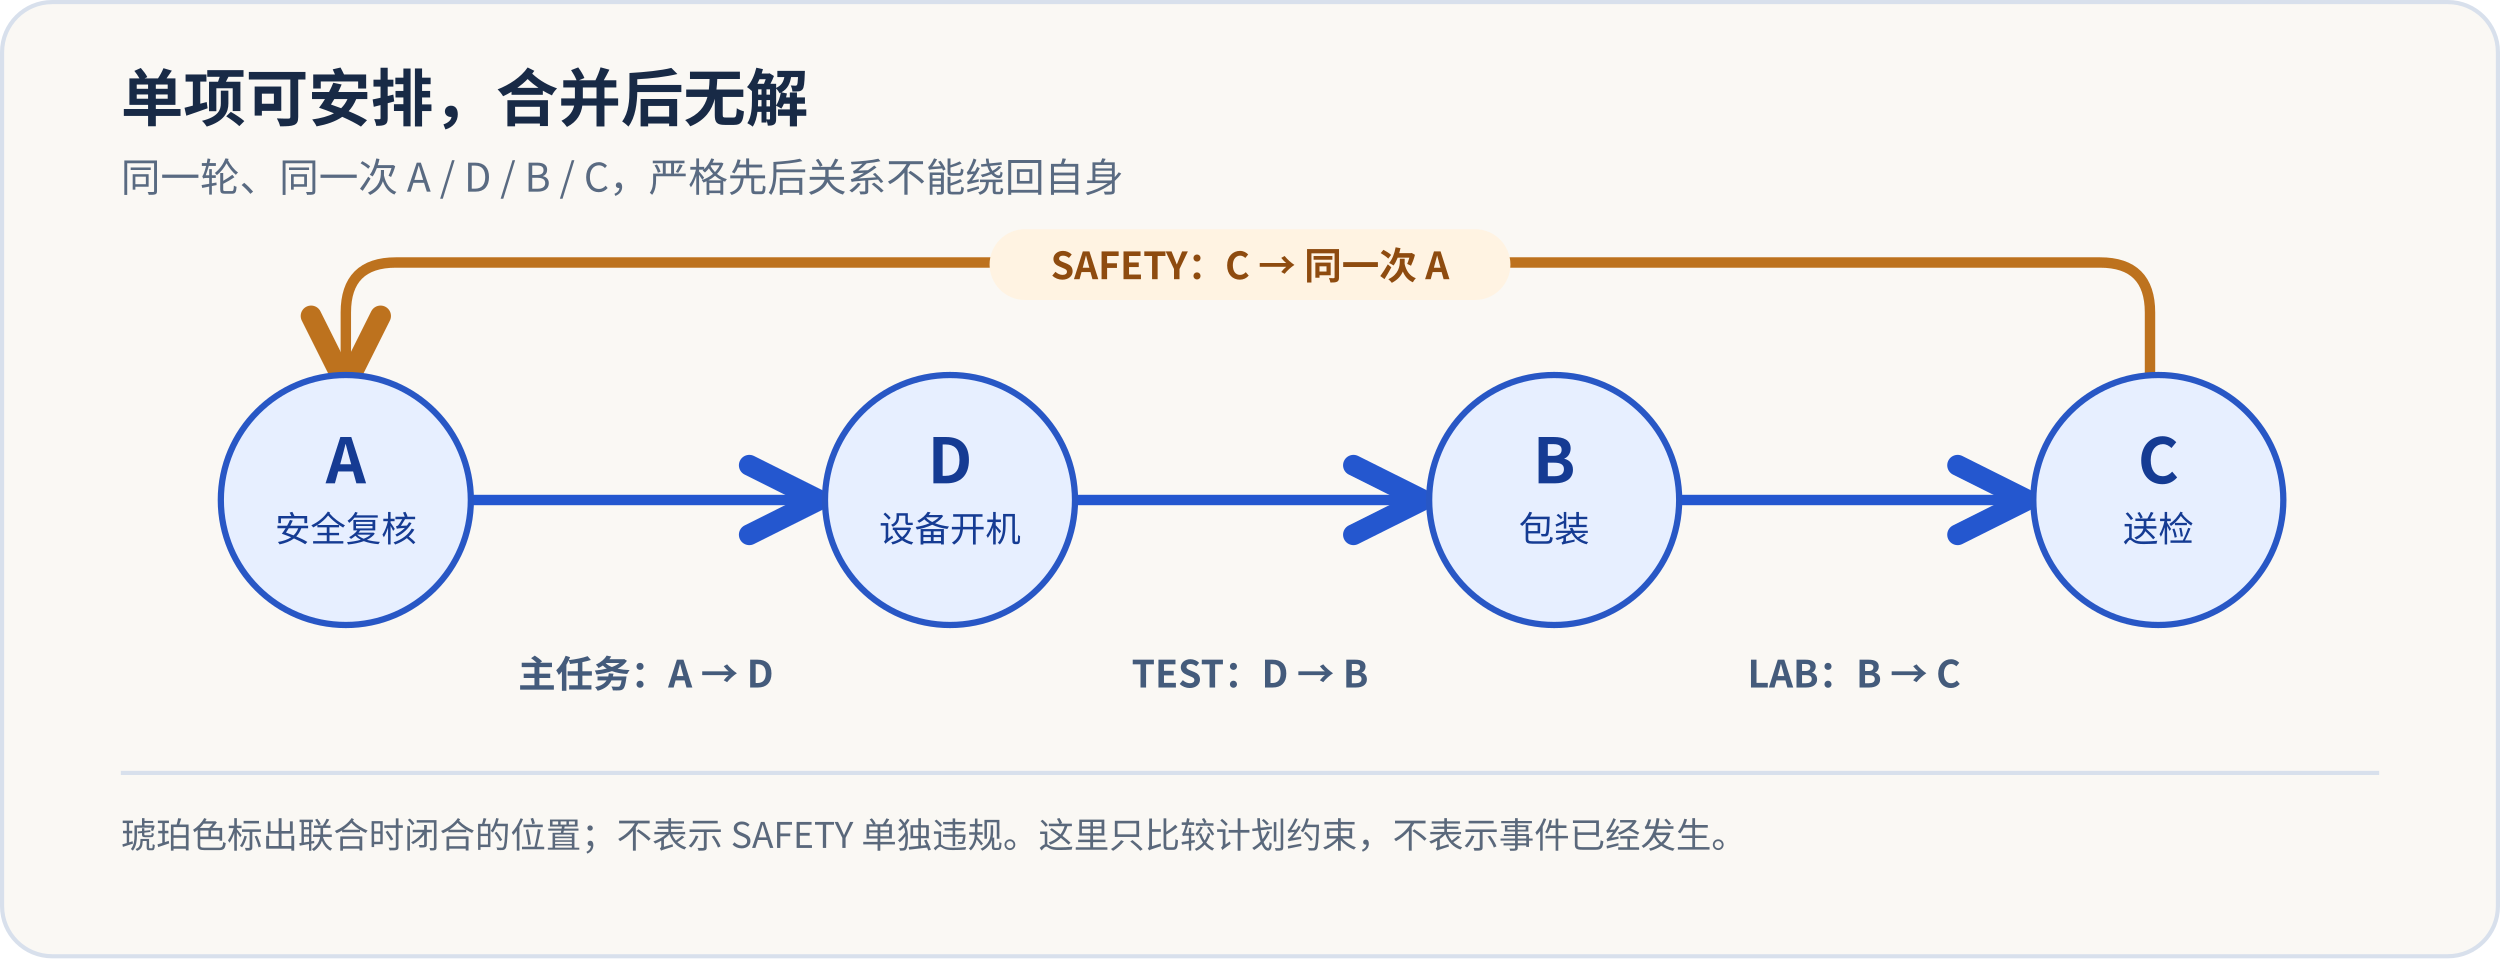
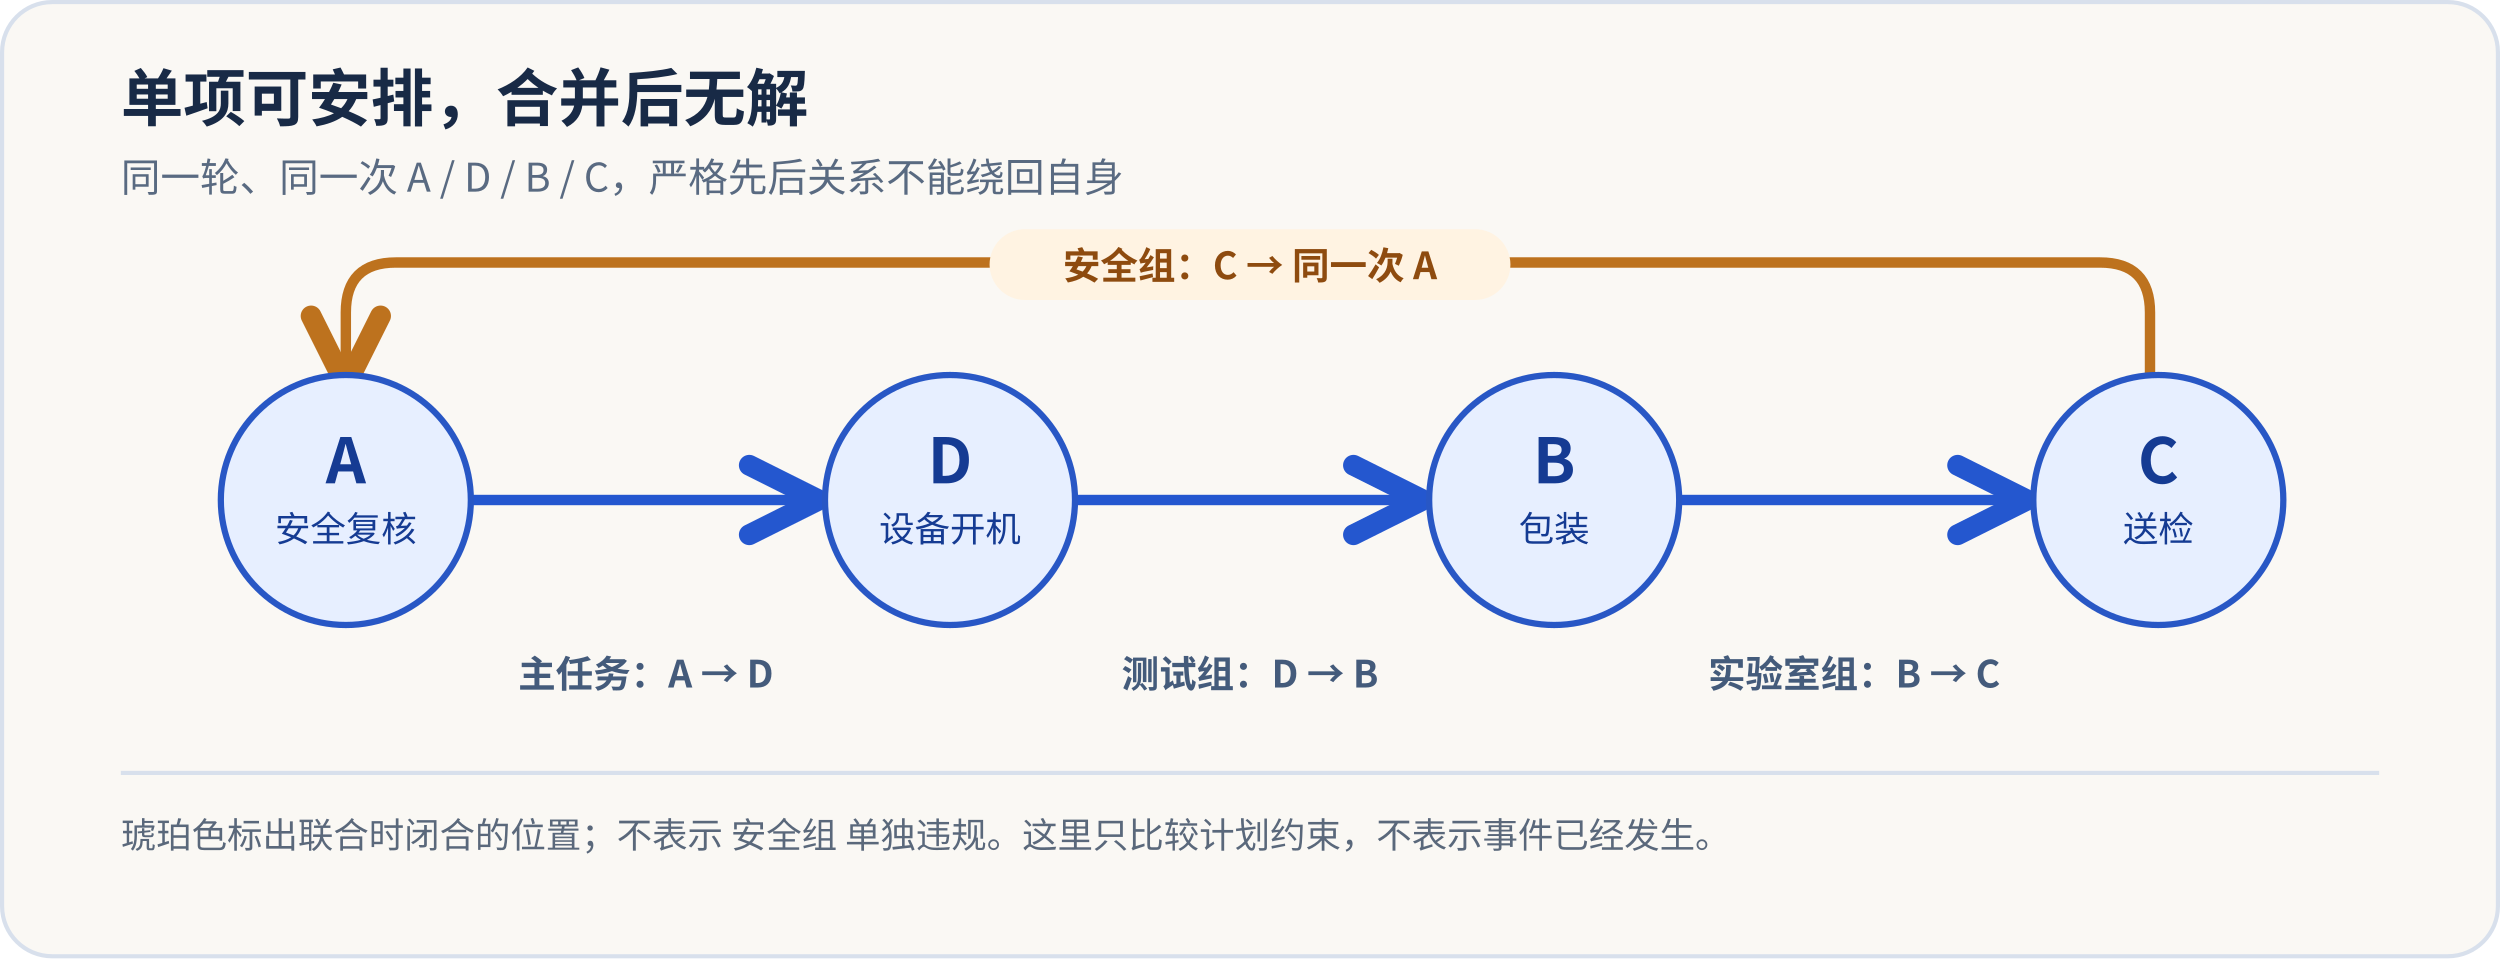
<svg xmlns="http://www.w3.org/2000/svg" width="1200" height="460" viewBox="0 0 1200 460" role="img" aria-labelledby="title desc">
  <defs>
    <marker id="blueArrow" viewBox="0 0 12 12" refX="10" refY="6" markerWidth="10" markerHeight="10" orient="auto">
      <path d="M2 2 10 6 2 10" fill="none" stroke="#2457cf" stroke-width="2.4" stroke-linecap="round" stroke-linejoin="round" />
    </marker>
    <marker id="amberArrow" viewBox="0 0 12 12" refX="10" refY="6" markerWidth="10" markerHeight="10" orient="auto">
      <path d="M2 2 10 6 2 10" fill="none" stroke="#bd721e" stroke-width="2.4" stroke-linecap="round" stroke-linejoin="round" />
    </marker>
  </defs>
  <rect x="1" y="1" width="1198" height="458" rx="24" fill="#faf8f4" stroke="#d8e0ec" stroke-width="2" />
  <text x="58" y="58" fill="#182a46" font-size="30" font-weight="700" font-family="Noto Sans CJK SC, Microsoft YaHei, sans-serif">单项可安排，合并后无解</text>
  <text x="58" y="92" fill="#596a81" font-size="19" font-family="Noto Sans CJK SC, Microsoft YaHei, sans-serif">同一轮、同一次 A / D / B / C，严格先后关系不能绕回自身</text>
  <path d="M1032 186 V150 Q1032 126 1008 126 H190 Q166 126 166 150 V185" fill="none" stroke="#bd721e" stroke-width="5" stroke-linecap="round" marker-end="url(#amberArrow)" />
  <rect x="475" y="110" width="250" height="34" rx="17" fill="#fff3e2" />
-   <text x="600" y="134" text-anchor="middle" fill="#8e4b0f" font-size="18" font-weight="700" font-family="Noto Sans CJK SC, Microsoft YaHei, sans-serif">SAFETY：C → 同一次 A</text>
+   <text x="600" y="134" text-anchor="middle" fill="#8e4b0f" font-size="18" font-weight="700" font-family="Noto Sans CJK SC, Microsoft YaHei, sans-serif">安全组：C → 同一次 A</text>
  <path d="M226 240 H393" stroke="#2457cf" stroke-width="5" stroke-linecap="round" marker-end="url(#blueArrow)" />
  <path d="M516 240 H683" stroke="#2457cf" stroke-width="5" stroke-linecap="round" marker-end="url(#blueArrow)" />
  <path d="M806 240 H973" stroke="#2457cf" stroke-width="5" stroke-linecap="round" marker-end="url(#blueArrow)" />
  <g fill="#e7efff" stroke="#2857c5" stroke-width="3">
    <circle cx="166" cy="240" r="60" />
    <circle cx="456" cy="240" r="60" />
    <circle cx="746" cy="240" r="60" />
    <circle cx="1036" cy="240" r="60" />
  </g>
  <g text-anchor="middle" fill="#153b93" font-family="Noto Sans CJK SC, Microsoft YaHei, sans-serif">
    <text x="166" y="232" font-size="30" font-weight="700">A</text>
    <text x="166" y="260" font-size="17">安全复核</text>
    <text x="456" y="232" font-size="30" font-weight="700">D</text>
    <text x="456" y="260" font-size="17">设备开机</text>
    <text x="746" y="232" font-size="30" font-weight="700">B</text>
    <text x="746" y="260" font-size="17">包装</text>
    <text x="1036" y="232" font-size="30" font-weight="700">C</text>
    <text x="1036" y="260" font-size="17">送检</text>
  </g>
  <g text-anchor="middle" fill="#445b7b" font-size="18" font-weight="600" font-family="Noto Sans CJK SC, Microsoft YaHei, sans-serif">
    <text x="310" y="330">主任务：A → D</text>
-     <text x="600" y="330">TEST：D → B</text>
-     <text x="890" y="330">LAB：B → C</text>
+     <text x="600" y="330">测试组：D → B</text>
+     <text x="890" y="330">实验室组：B → C</text>
  </g>
  <line x1="58" y1="371" x2="1142" y2="371" stroke="#d8e0ec" stroke-width="2" />
-   <text x="58" y="407" fill="#5a687b" font-size="17" font-family="Noto Sans CJK SC, Microsoft YaHei, sans-serif">琥珀色标出联合时闭合的位置；不表示 SAFETY 单独违规。这里只比较计划约束，不表示事件已经发生。</text>
+   <text x="58" y="407" fill="#5a687b" font-size="17" font-family="Noto Sans CJK SC, Microsoft YaHei, sans-serif">琥珀色标出联合时闭合的位置；不表示 安全组 单独违规。这里只比较计划约束，不表示事件已经发生。</text>
</svg>
